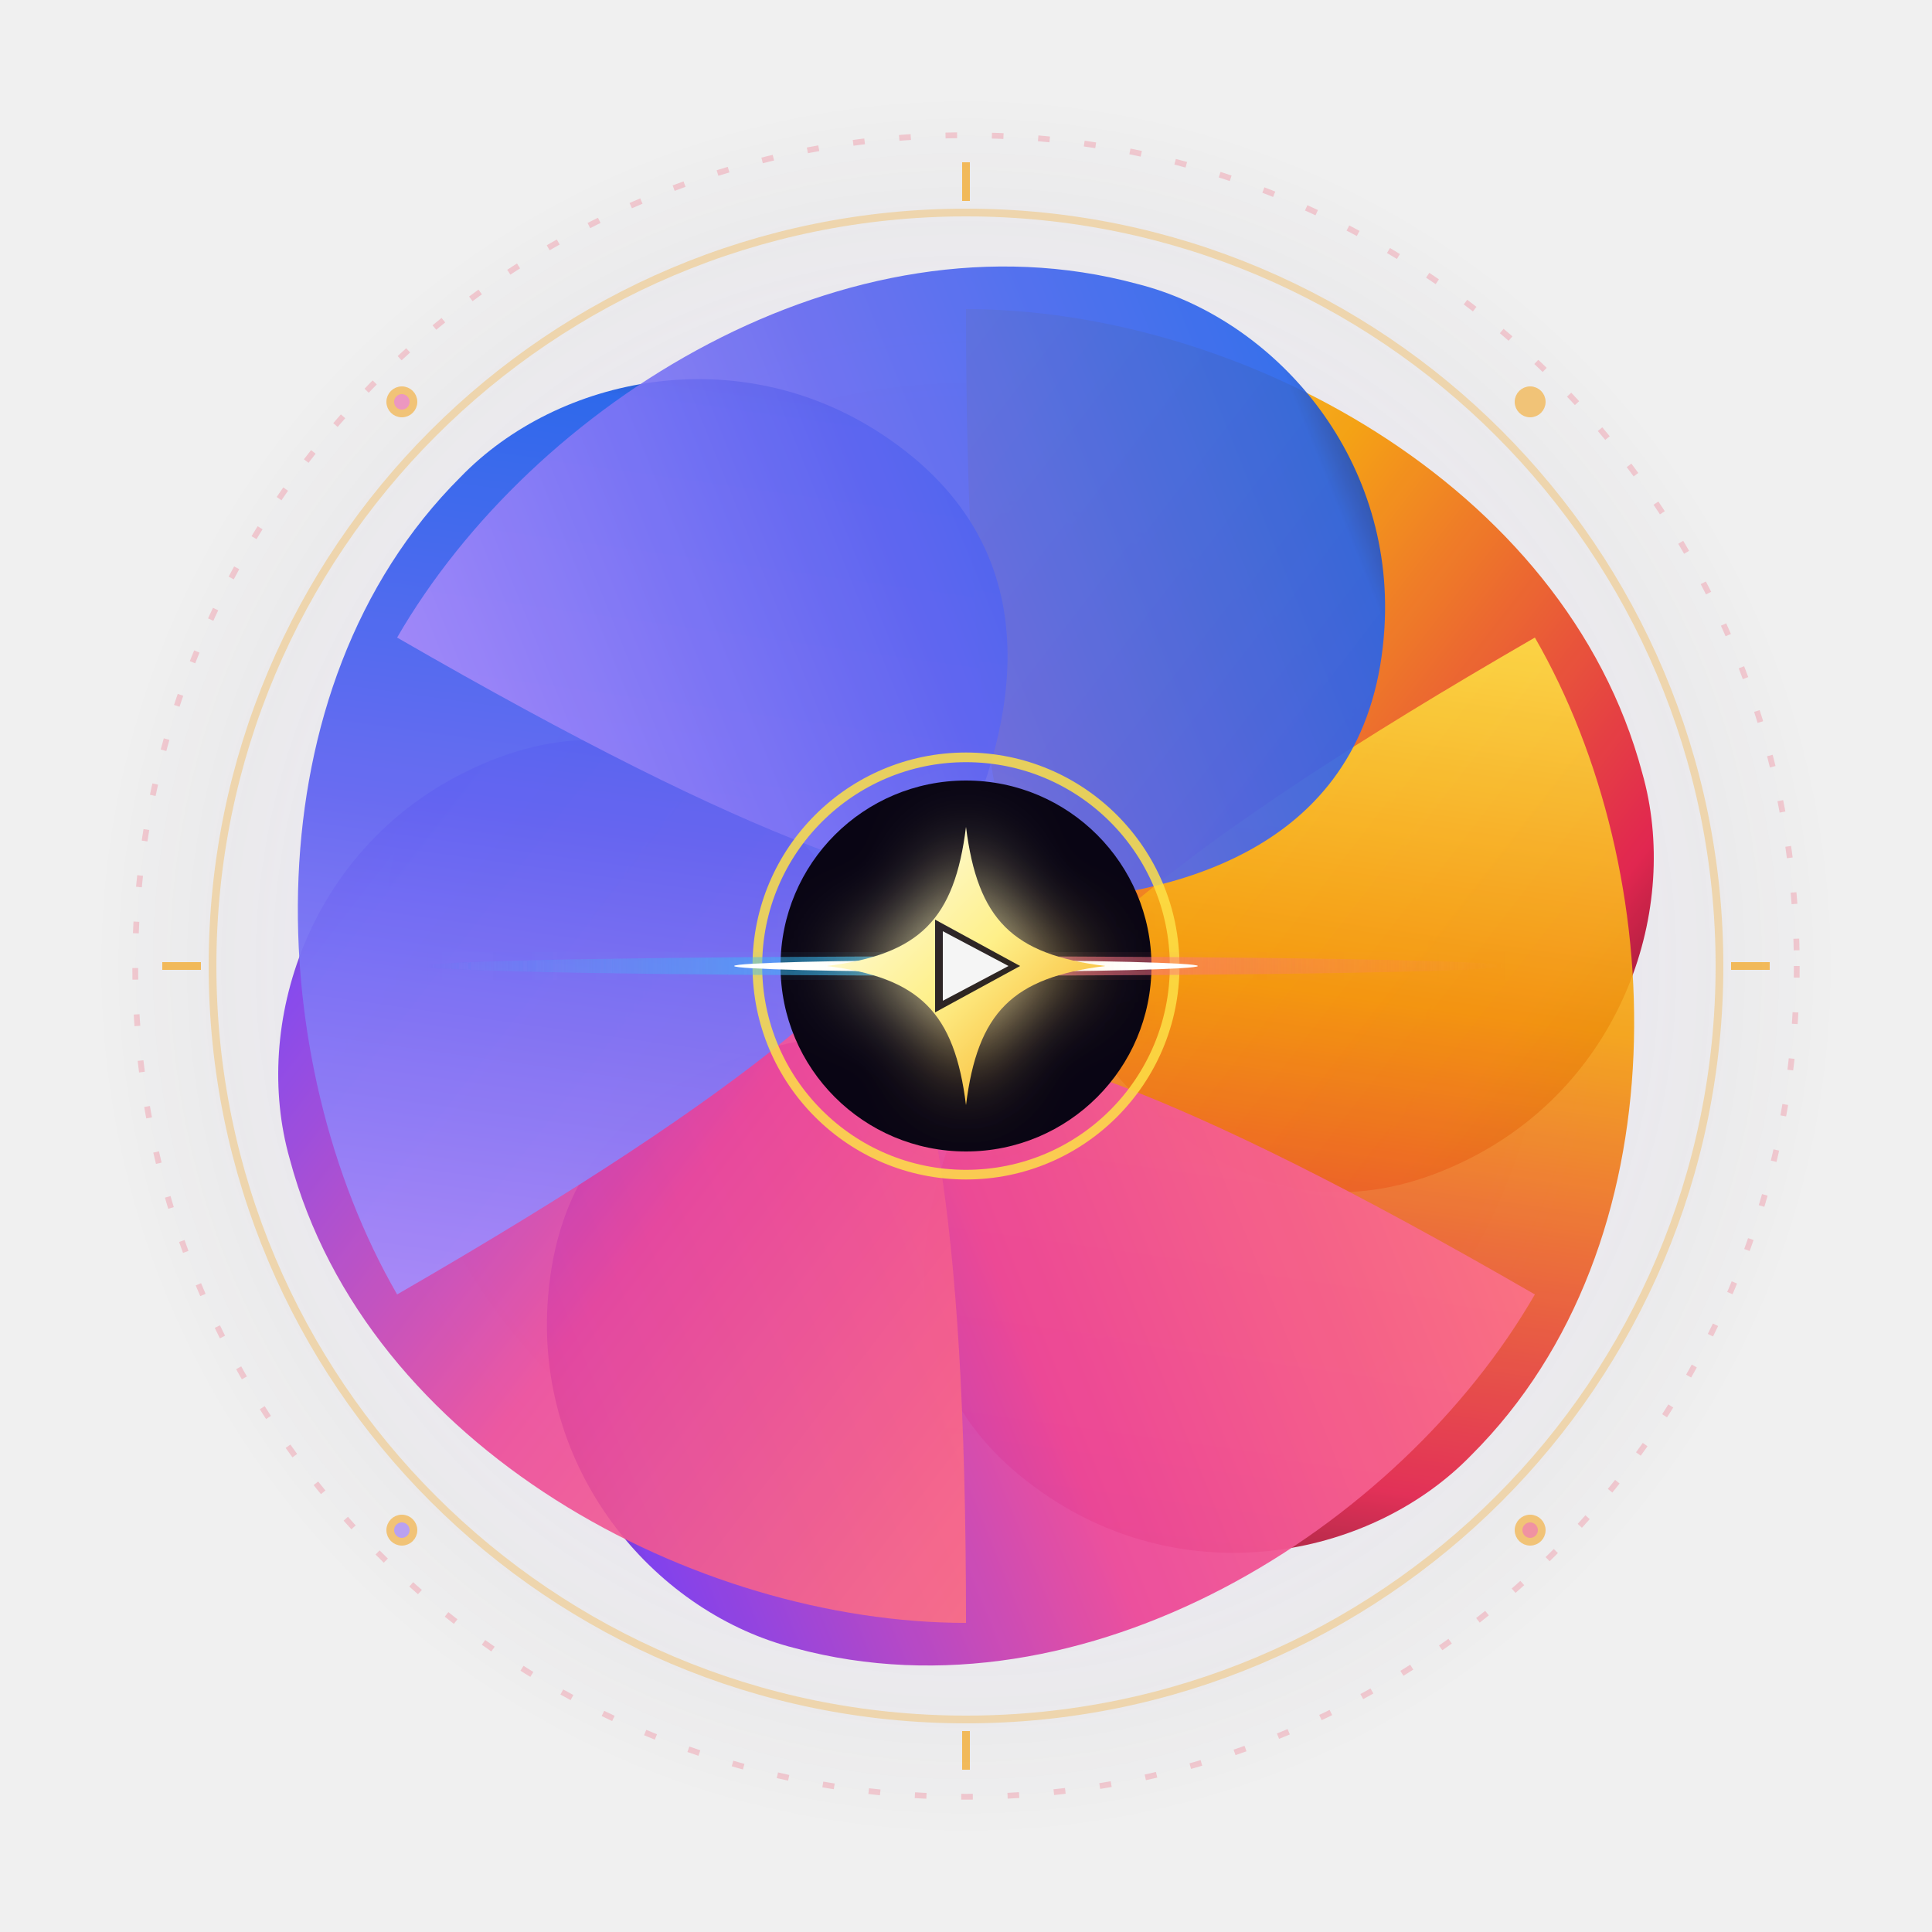
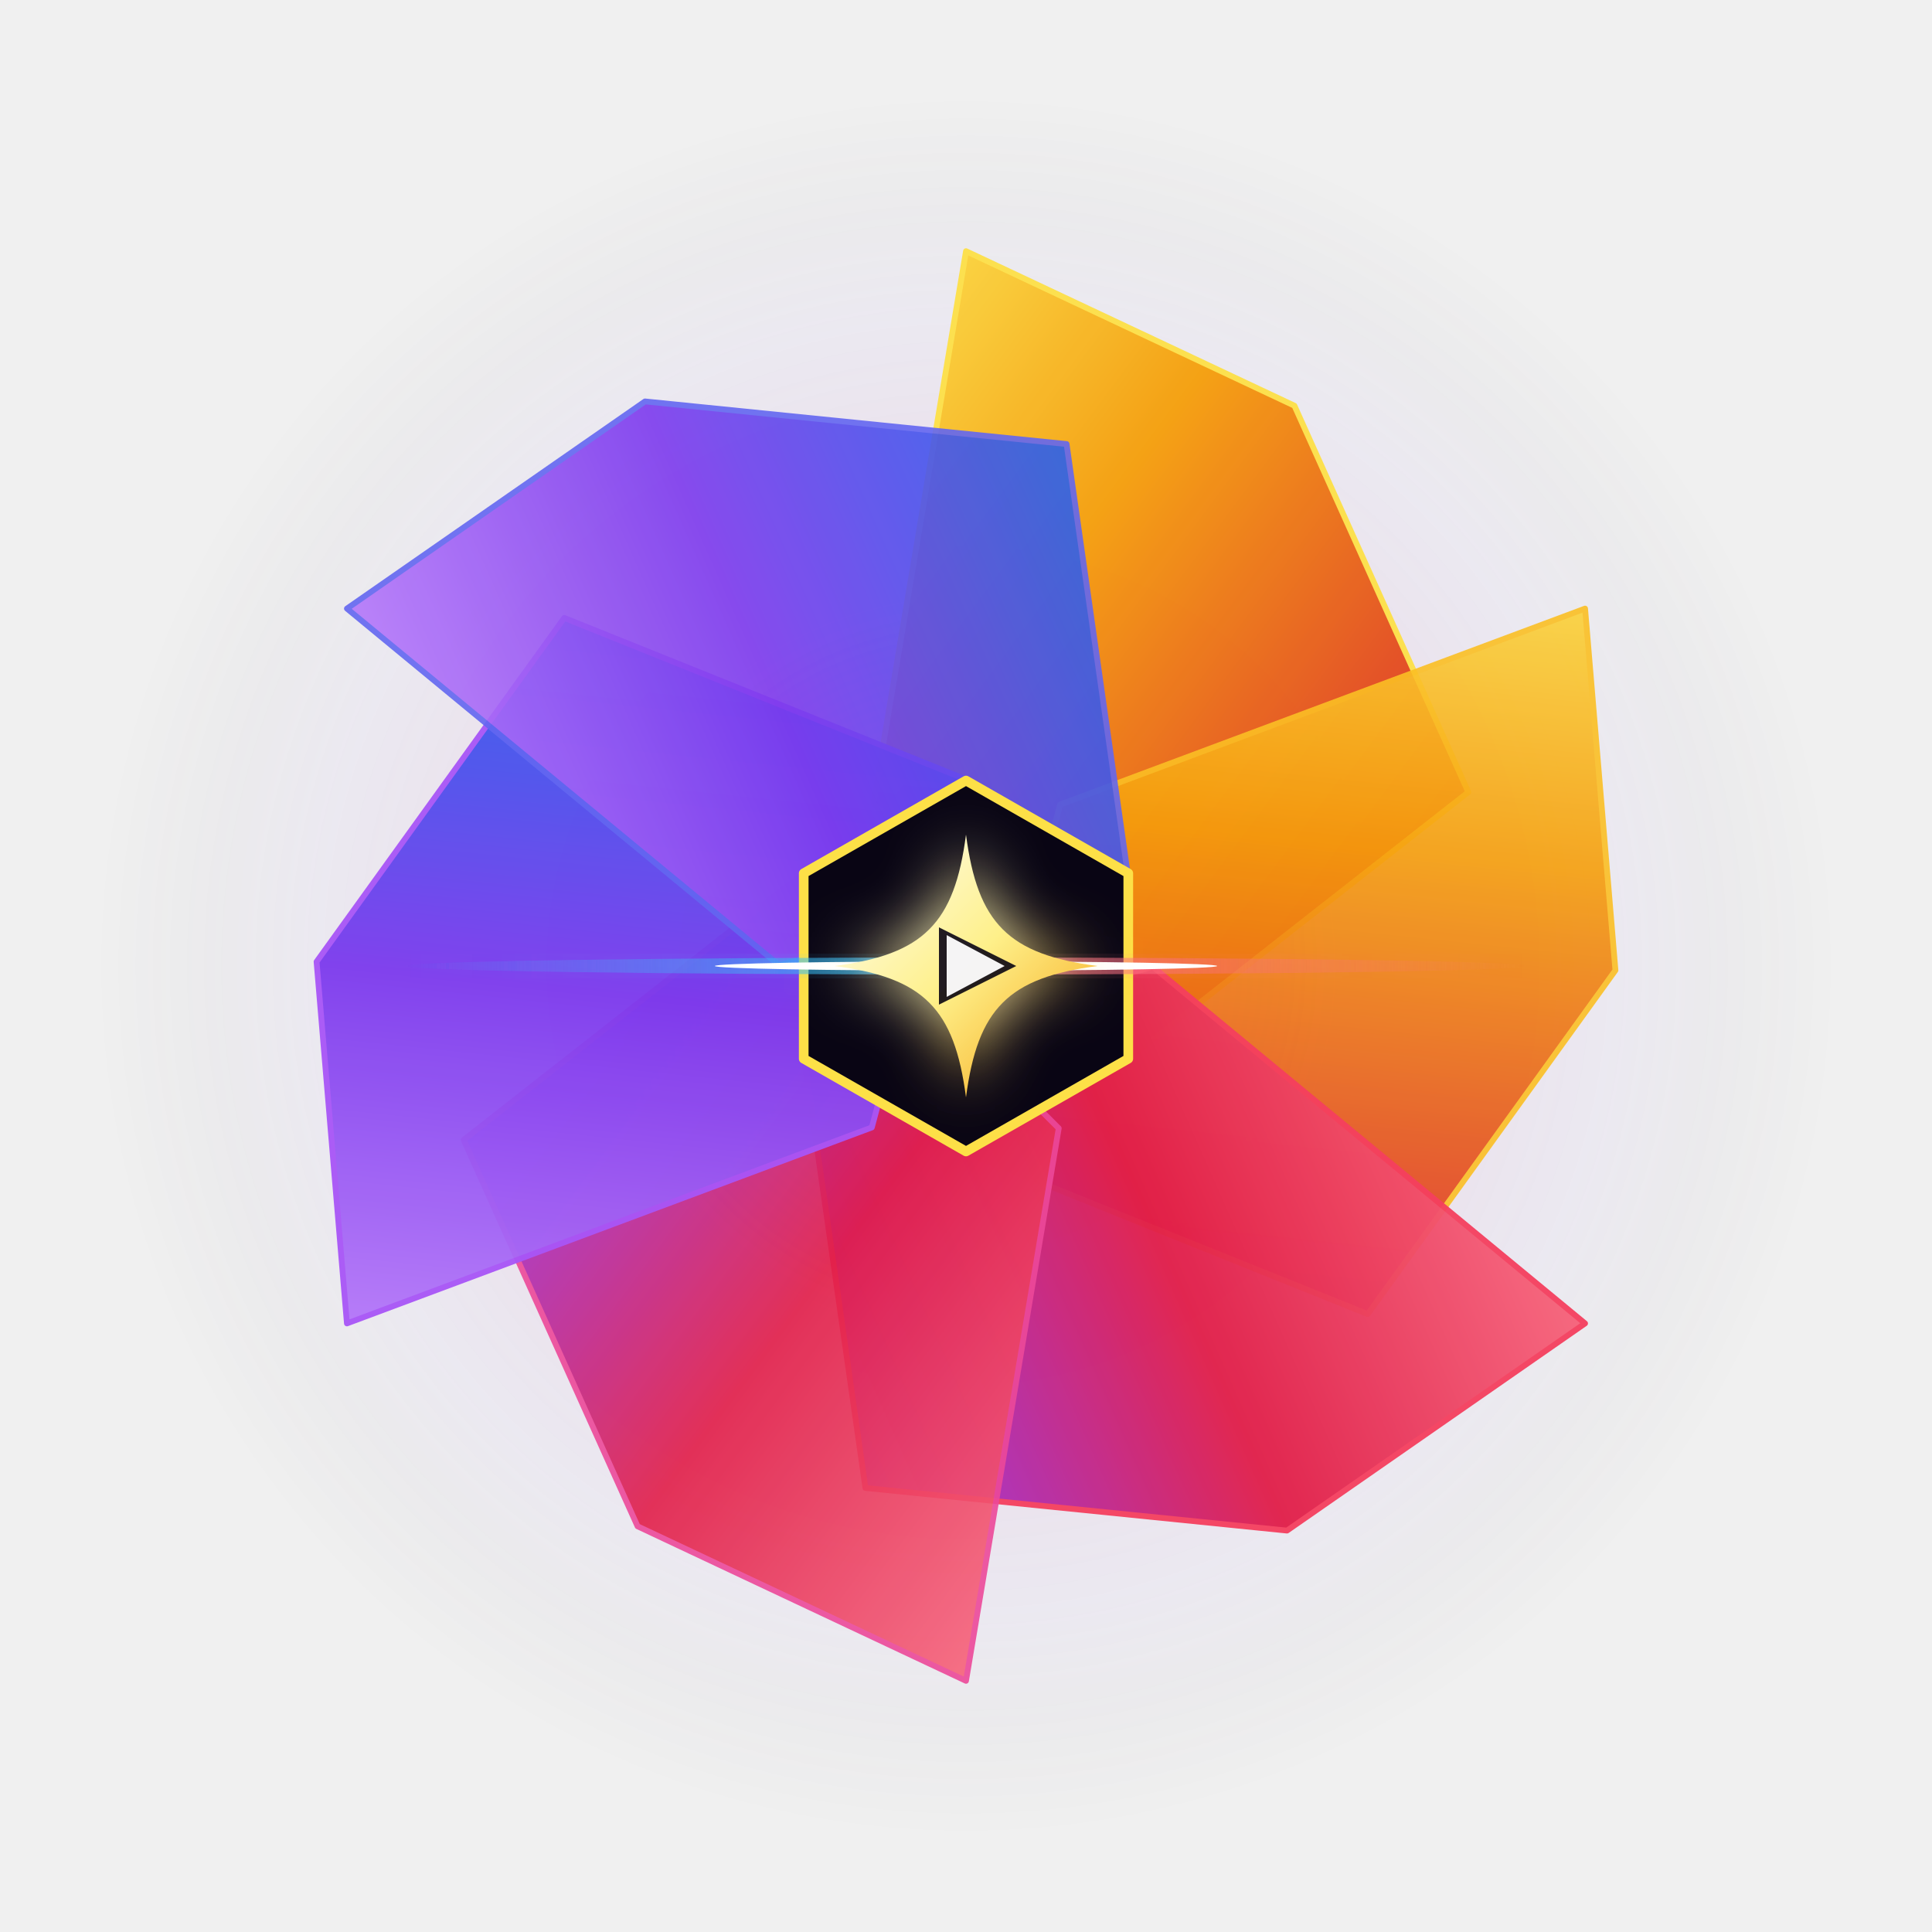
<svg xmlns="http://www.w3.org/2000/svg" viewBox="0 0 500 500" width="100%" height="100%">
  <defs>
    <radialGradient id="nfNebulaGlow" cx="50%" cy="50%" r="50%">
-       <stop offset="0%" stop-color="#f59e0b" stop-opacity="0.28" />
-       <stop offset="40%" stop-color="#ec4899" stop-opacity="0.14" />
-       <stop offset="70%" stop-color="#8b5cf6" stop-opacity="0.06" />
+       <stop offset="0%" stop-color="#f59e0b" stop-opacity="0.25" />
+       <stop offset="40%" stop-color="#ec4899" stop-opacity="0.12" />
+       <stop offset="75%" stop-color="#8b5cf6" stop-opacity="0.05" />
      <stop offset="100%" stop-color="#05050b" stop-opacity="0" />
    </radialGradient>
    <linearGradient id="bladeGrad1" x1="0%" y1="0%" x2="100%" y2="100%">
      <stop offset="0%" stop-color="#fde047" />
      <stop offset="35%" stop-color="#f59e0b" />
-       <stop offset="80%" stop-color="#e11d48" />
-       <stop offset="100%" stop-color="#4c0519" />
+       <stop offset="85%" stop-color="#dc2626" />
+       <stop offset="100%" stop-color="#450a0a" />
    </linearGradient>
    <linearGradient id="bladeGrad2" x1="0%" y1="0%" x2="100%" y2="100%">
      <stop offset="0%" stop-color="#fb7185" />
-       <stop offset="45%" stop-color="#ec4899" />
-       <stop offset="85%" stop-color="#7c3aed" />
-       <stop offset="100%" stop-color="#1e112a" />
+       <stop offset="45%" stop-color="#e11d48" />
+       <stop offset="85%" stop-color="#9333ea" />
+       <stop offset="100%" stop-color="#2e1065" />
    </linearGradient>
    <linearGradient id="bladeGrad3" x1="0%" y1="0%" x2="100%" y2="100%">
-       <stop offset="0%" stop-color="#a78bfa" />
-       <stop offset="45%" stop-color="#6366f1" />
+       <stop offset="0%" stop-color="#c084fc" />
+       <stop offset="45%" stop-color="#7c3aed" />
      <stop offset="85%" stop-color="#2563eb" />
      <stop offset="100%" stop-color="#090d16" />
    </linearGradient>
    <linearGradient id="coreStarGrad" x1="0%" y1="0%" x2="100%" y2="100%">
      <stop offset="0%" stop-color="#ffffff" />
      <stop offset="50%" stop-color="#fef08a" />
      <stop offset="100%" stop-color="#f59e0b" />
    </linearGradient>
    <linearGradient id="flareGrad" x1="0%" y1="50%" x2="100%" y2="50%">
      <stop offset="0%" stop-color="#38bdf8" stop-opacity="0" />
      <stop offset="40%" stop-color="#38bdf8" stop-opacity="0.6" />
      <stop offset="50%" stop-color="#ffffff" stop-opacity="1" />
      <stop offset="60%" stop-color="#fb7185" stop-opacity="0.6" />
      <stop offset="100%" stop-color="#fb7185" stop-opacity="0" />
    </linearGradient>
    <filter id="nfGlow" x="-20%" y="-20%" width="140%" height="140%">
-       <feGaussianBlur stdDeviation="7" result="blur" />
+       <feGaussianBlur stdDeviation="6" result="blur" />
      <feComposite in="SourceGraphic" in2="blur" operator="over" />
    </filter>
    <filter id="nfCoreGlow" x="-50%" y="-50%" width="200%" height="200%">
-       <feGaussianBlur stdDeviation="10" result="blur" />
+       <feGaussianBlur stdDeviation="8" result="blur" />
      <feComposite in="SourceGraphic" in2="blur" operator="over" />
    </filter>
  </defs>
  <circle cx="250" cy="250" r="225" fill="url(#nfNebulaGlow)" />
-   <circle cx="250" cy="250" r="215" fill="none" stroke="rgba(244, 63, 94, 0.22)" stroke-width="1.5" stroke-dasharray="3 9" />
-   <circle cx="250" cy="250" r="195" fill="none" stroke="rgba(245, 158, 11, 0.28)" stroke-width="2" />
-   <g stroke="#f59e0b" stroke-width="2" opacity="0.65">
-     <line x1="250" y1="42" x2="250" y2="52" />
-     <line x1="250" y1="448" x2="250" y2="458" />
-     <line x1="42" y1="250" x2="52" y2="250" />
-     <line x1="448" y1="250" x2="458" y2="250" />
-     <circle cx="104" cy="104" r="3" fill="#ec4899" opacity="0.8" />
-     <circle cx="396" cy="104" r="3" fill="#f59e0b" opacity="0.8" />
-     <circle cx="104" cy="396" r="3" fill="#8b5cf6" opacity="0.8" />
-     <circle cx="396" cy="396" r="3" fill="#f43f5e" opacity="0.8" />
-   </g>
  <g transform="translate(250, 250)">
-     <path d="M 0 -170               C 70 -170, 155 -125, 175 -50               C 185 -15, 170 30, 130 50               C 80 75, 45 40, 25 10               C 10 -20, 0 -60, 0 -170 Z" fill="url(#bladeGrad1)" opacity="0.95" />
+     <polygon points="0,-185 85,-145 130,-45 42,24 -24,-42" fill="url(#bladeGrad1)" stroke="#fde047" stroke-width="1.5" stroke-linejoin="round" opacity="0.95" />
    <g transform="rotate(60)">
-       <path d="M 0 -170                 C 70 -170, 155 -125, 175 -50                 C 185 -15, 170 30, 130 50                 C 80 75, 45 40, 25 10                 C 10 -20, 0 -60, 0 -170 Z" fill="url(#bladeGrad1)" opacity="0.9" />
+       <polygon points="0,-185 85,-145 130,-45 42,24 -24,-42" fill="url(#bladeGrad1)" stroke="#fbbf24" stroke-width="1.5" stroke-linejoin="round" opacity="0.9" />
    </g>
    <g transform="rotate(120)">
-       <path d="M 0 -170                 C 70 -170, 155 -125, 175 -50                 C 185 -15, 170 30, 130 50                 C 80 75, 45 40, 25 10                 C 10 -20, 0 -60, 0 -170 Z" fill="url(#bladeGrad2)" opacity="0.95" />
+       <polygon points="0,-185 85,-145 130,-45 42,24 -24,-42" fill="url(#bladeGrad2)" stroke="#f43f5e" stroke-width="1.5" stroke-linejoin="round" opacity="0.95" />
    </g>
    <g transform="rotate(180)">
-       <path d="M 0 -170                 C 70 -170, 155 -125, 175 -50                 C 185 -15, 170 30, 130 50                 C 80 75, 45 40, 25 10                 C 10 -20, 0 -60, 0 -170 Z" fill="url(#bladeGrad2)" opacity="0.9" />
+       <polygon points="0,-185 85,-145 130,-45 42,24 -24,-42" fill="url(#bladeGrad2)" stroke="#ec4899" stroke-width="1.5" stroke-linejoin="round" opacity="0.9" />
    </g>
    <g transform="rotate(240)">
-       <path d="M 0 -170                 C 70 -170, 155 -125, 175 -50                 C 185 -15, 170 30, 130 50                 C 80 75, 45 40, 25 10                 C 10 -20, 0 -60, 0 -170 Z" fill="url(#bladeGrad3)" opacity="0.95" />
+       <polygon points="0,-185 85,-145 130,-45 42,24 -24,-42" fill="url(#bladeGrad3)" stroke="#a855f7" stroke-width="1.5" stroke-linejoin="round" opacity="0.95" />
    </g>
    <g transform="rotate(300)">
-       <path d="M 0 -170                 C 70 -170, 155 -125, 175 -50                 C 185 -15, 170 30, 130 50                 C 80 75, 45 40, 25 10                 C 10 -20, 0 -60, 0 -170 Z" fill="url(#bladeGrad3)" opacity="0.9" />
+       <polygon points="0,-185 85,-145 130,-45 42,24 -24,-42" fill="url(#bladeGrad3)" stroke="#6366f1" stroke-width="1.5" stroke-linejoin="round" opacity="0.9" />
    </g>
-     <circle cx="0" cy="0" r="54" fill="none" stroke="#fde047" stroke-width="2.5" opacity="0.85" />
-     <circle cx="0" cy="0" r="48" fill="#090514" />
-     <ellipse cx="0" cy="0" rx="140" ry="2.5" fill="url(#flareGrad)" filter="url(#nfGlow)" />
-     <ellipse cx="0" cy="0" rx="60" ry="1.5" fill="#ffffff" />
+     <polygon points="0,-48 42,-24 42,24 0,48 -42,24 -42,-24" fill="#090514" stroke="#fde047" stroke-width="2.5" stroke-linejoin="round" />
+     <ellipse cx="0" cy="0" rx="145" ry="2.2" fill="url(#flareGrad)" filter="url(#nfGlow)" />
+     <ellipse cx="0" cy="0" rx="65" ry="1.2" fill="#ffffff" />
    <g filter="url(#nfCoreGlow)">
-       <path d="M 0 -36                 C 3 -12, 12 -3, 36 0                 C 12 3, 3 12, 0 36                 C -3 12, -12 3, -36 0                 C -12 -3, -3 -12, 0 -36 Z" fill="url(#coreStarGrad)" />
-       <polygon points="-8,-12 14,0 -8,12" fill="#090514" opacity="0.85" />
-       <polygon points="-6,-9 11,0 -6,9" fill="#ffffff" opacity="0.95" />
+       <path d="M 0 -34                 C 3 -11, 11 -3, 34 0                 C 11 3, 3 11, 0 34                 C -3 11, -11 3, -34 0                 C -11 -3, -3 -11, 0 -34 Z" fill="url(#coreStarGrad)" />
+       <polygon points="-7,-10 13,0 -7,10" fill="#090514" opacity="0.9" />
+       <polygon points="-5,-8 10,0 -5,8" fill="#ffffff" opacity="0.95" />
    </g>
  </g>
</svg>
